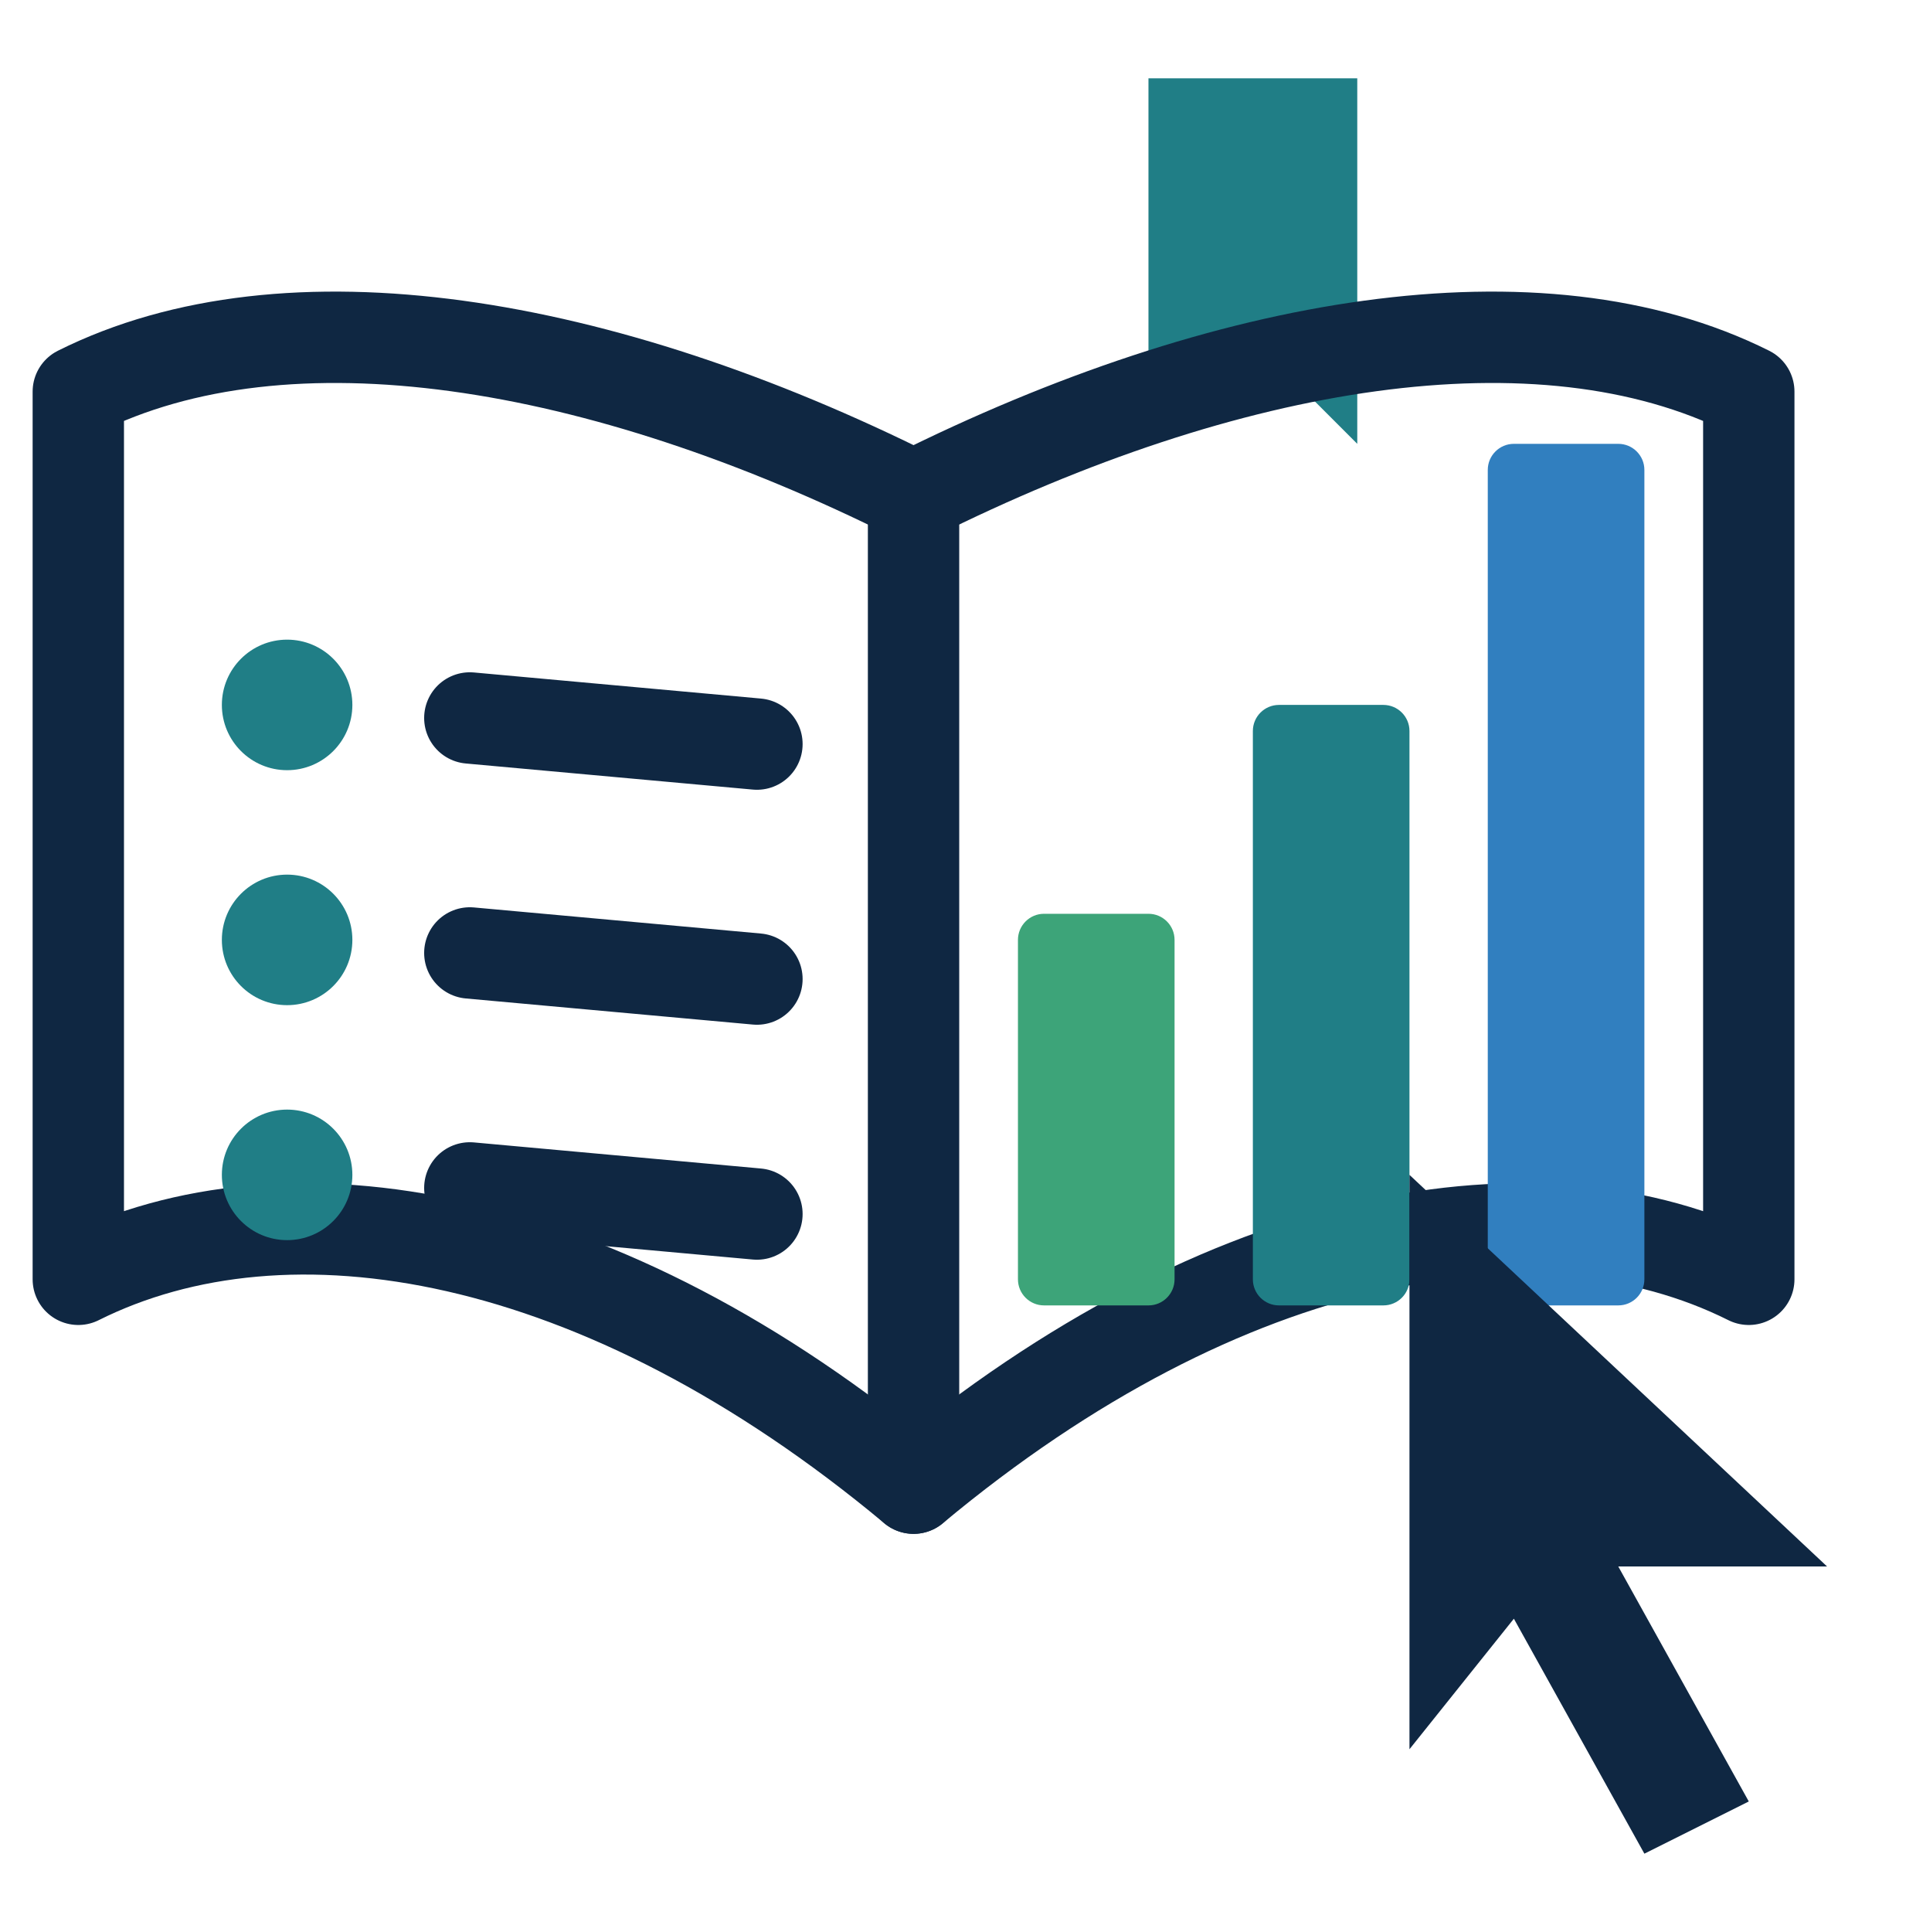
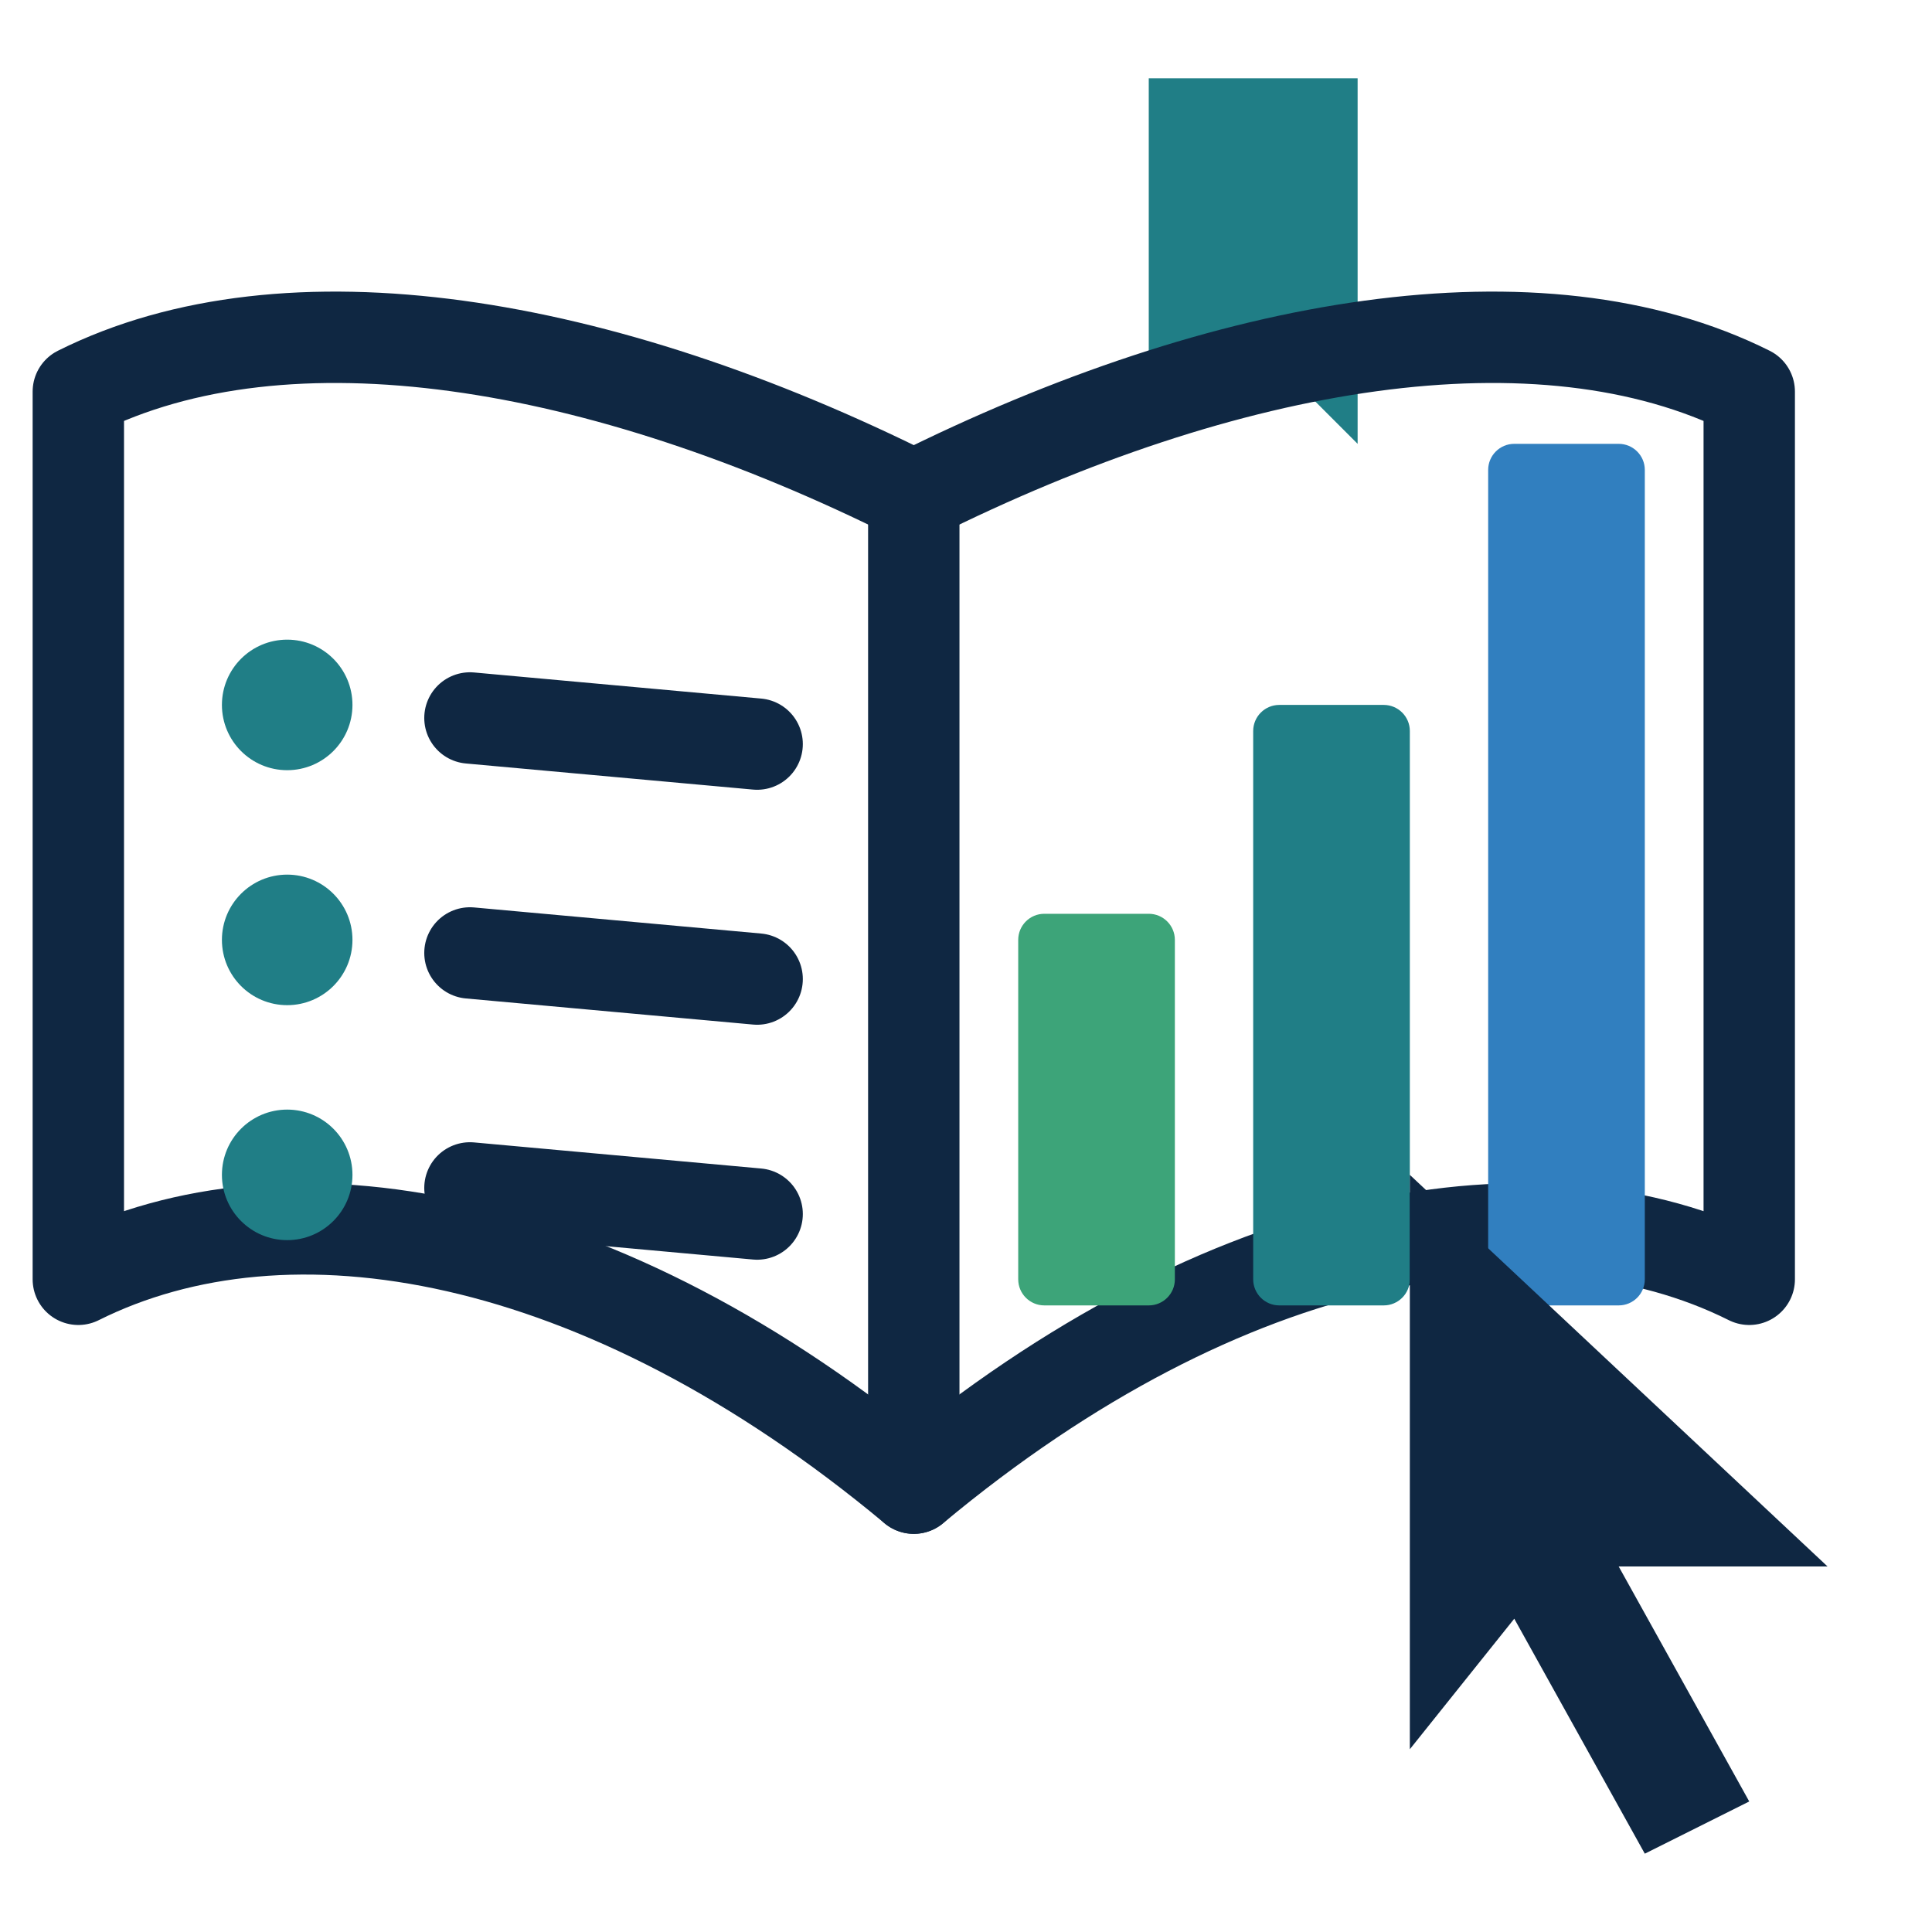
- <svg xmlns="http://www.w3.org/2000/svg" viewBox="15 15 73 74" width="100%" height="100%">
+ <svg xmlns="http://www.w3.org/2000/svg" viewBox="15 15 74 74" width="100%" height="100%">
  <defs>
    <style>
      .dark-blue-stroke { fill: none; stroke: #0f2742; stroke-width: 3.5; stroke-linecap: round; stroke-linejoin: round; }
      .dark-blue-fill { fill: #0f2742; }
      .teal-fill { fill: #207e86; }
      .green-fill { fill: #3da479; }
      .light-blue-fill { fill: #317fbf; }
    </style>
  </defs>
  <path d="M 59 18 L 59 32 L 63 28 L 67 32 L 67 18 Z" class="teal-fill" />
  <path d="M 18 30 C 26 26, 38 28, 50 34 C 62 28, 74 26, 82 30 L 82 64 C 74 60, 62 62, 50 72 C 38 62, 26 60, 18 64 Z" class="dark-blue-stroke" />
  <line x1="50" y1="34" x2="50" y2="72" class="dark-blue-stroke" />
  <circle cx="26" cy="42" r="2.5" class="teal-fill" />
  <circle cx="26" cy="51" r="2.5" class="teal-fill" />
  <circle cx="26" cy="60" r="2.5" class="teal-fill" />
  <line x1="33" y1="42.5" x2="44" y2="43.5" class="dark-blue-stroke" stroke-width="2.5" />
  <line x1="33" y1="51.5" x2="44" y2="52.5" class="dark-blue-stroke" stroke-width="2.5" />
  <line x1="33" y1="60.5" x2="44" y2="61.5" class="dark-blue-stroke" stroke-width="2.5" />
  <rect x="54" y="50" width="6" height="15" rx="1" class="green-fill" />
  <rect x="63" y="42" width="6" height="23" rx="1" class="teal-fill" />
  <rect x="72" y="32" width="6" height="33" rx="1" class="light-blue-fill" />
  <path d="M 69 60 L 69 82 L 73 77 L 78 86 L 82 84 L 77 75 L 85 75 Z" class="dark-blue-fill" />
</svg>
